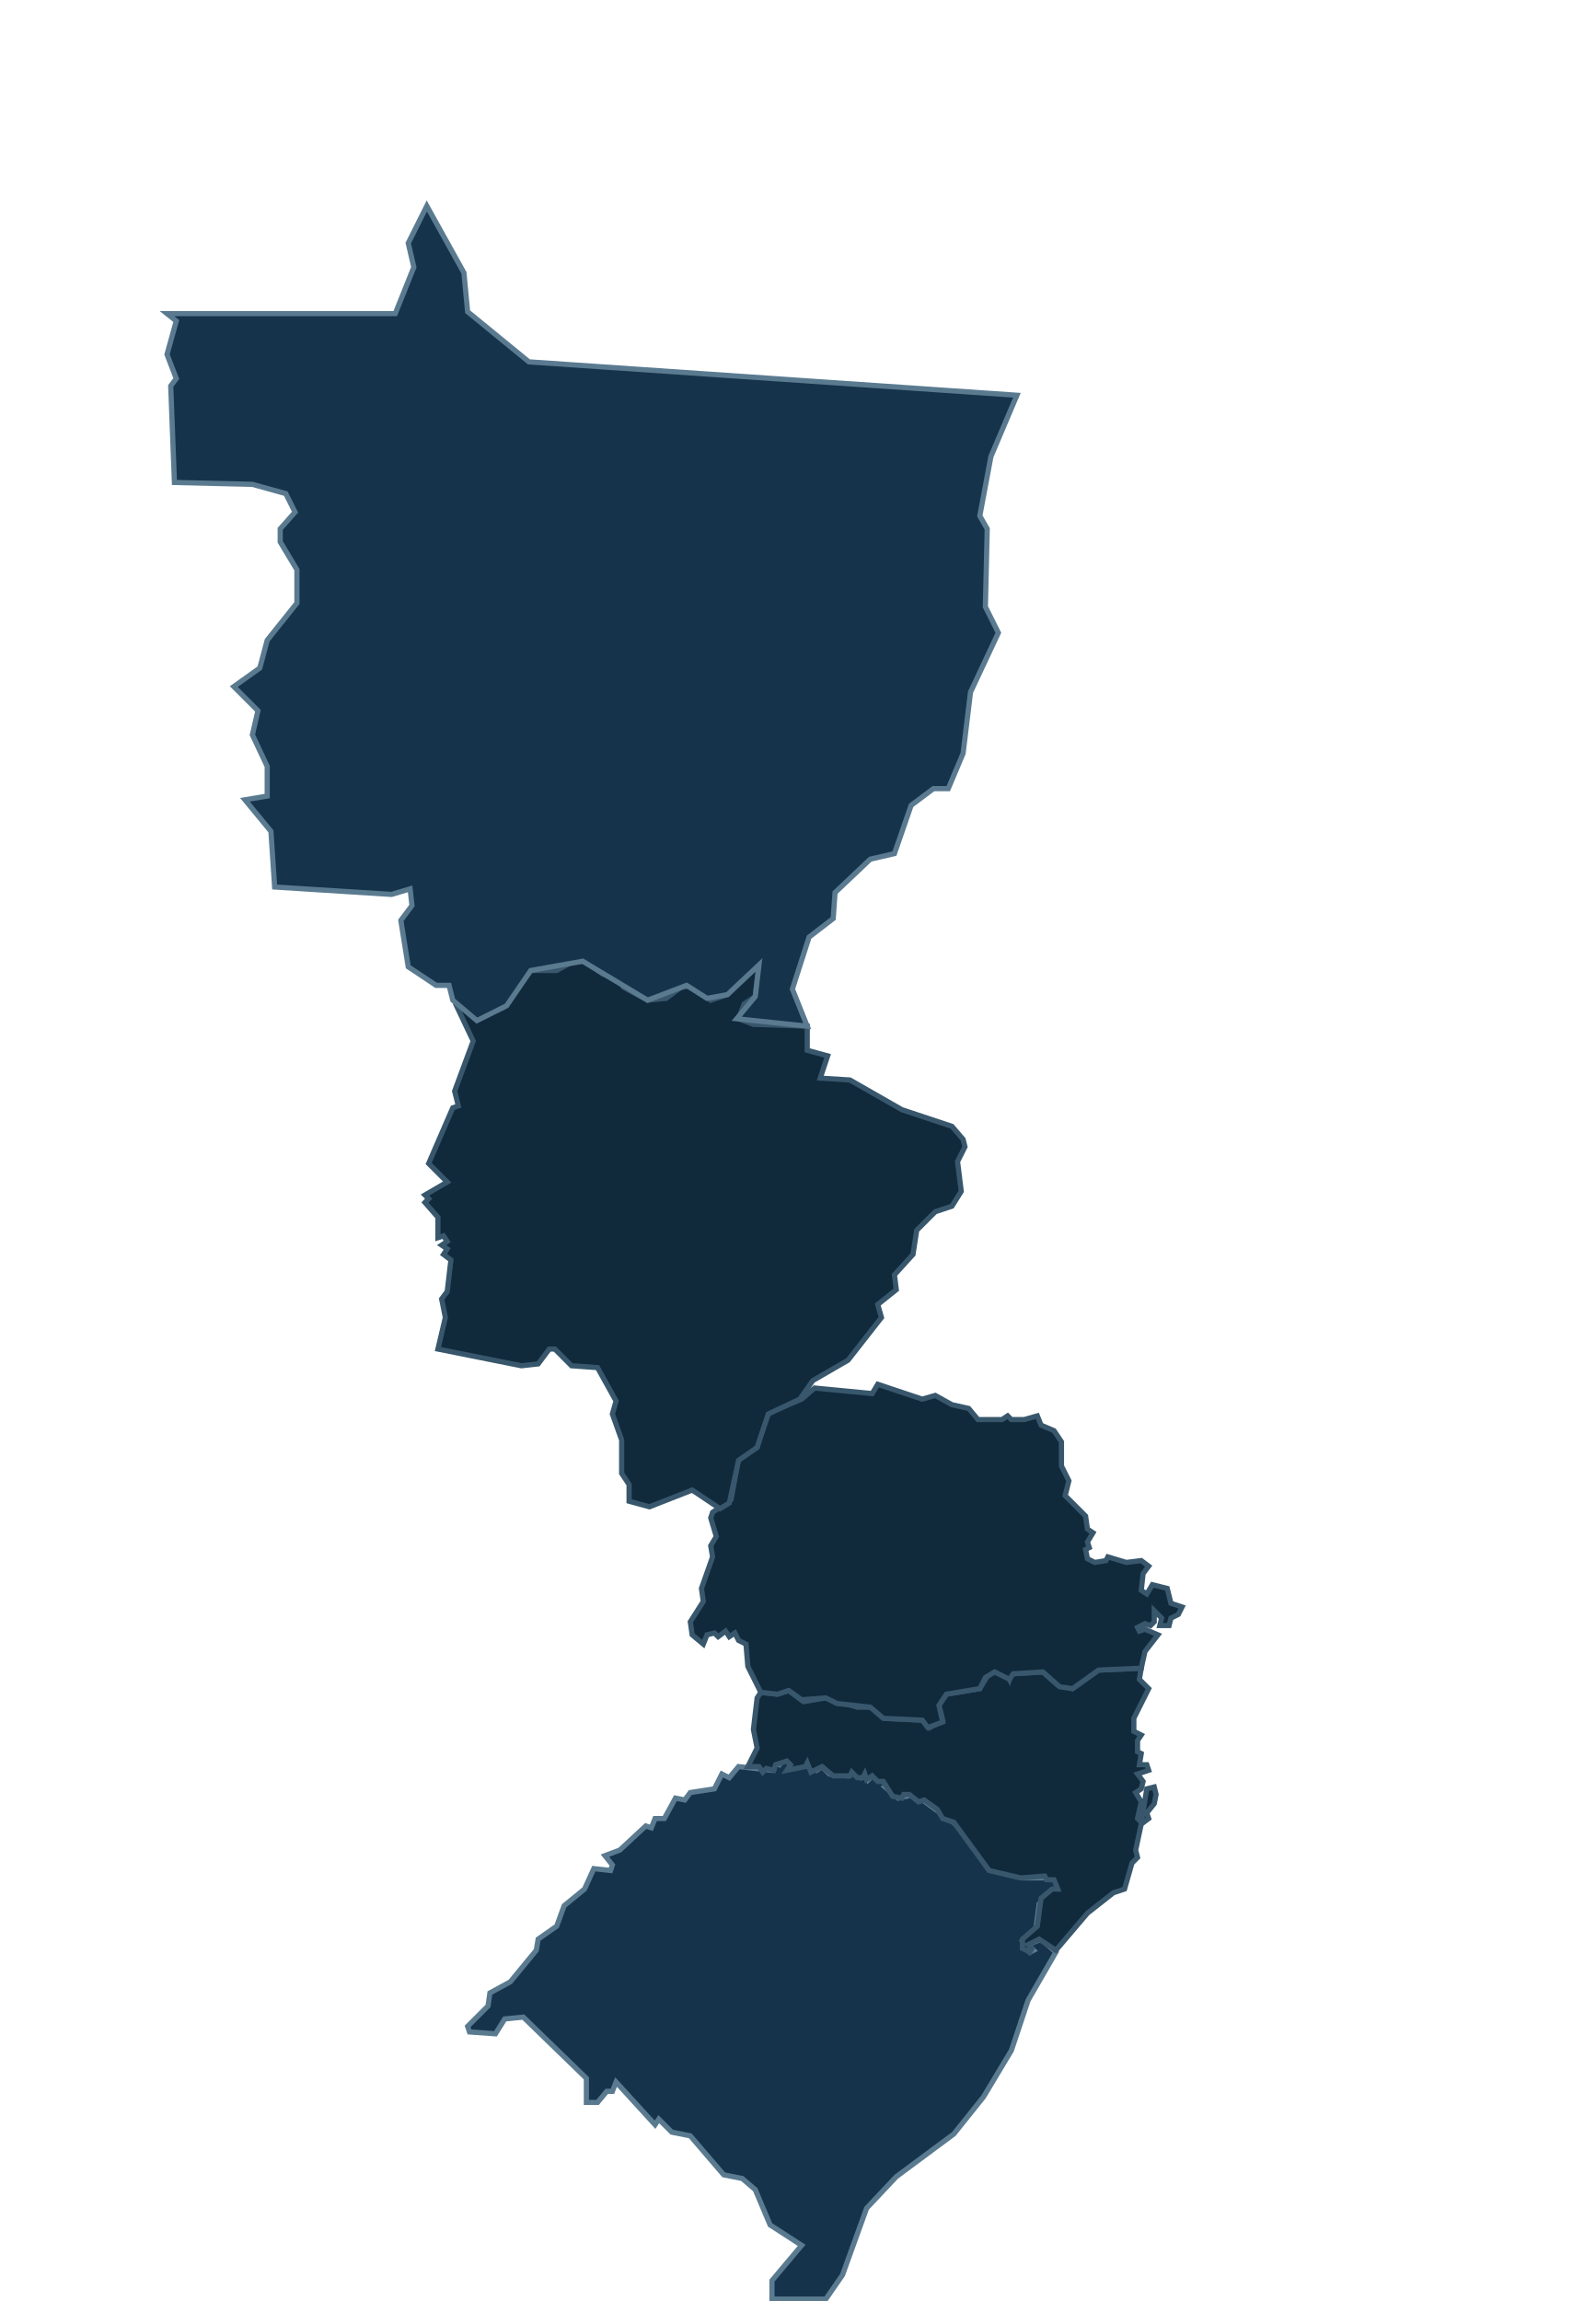
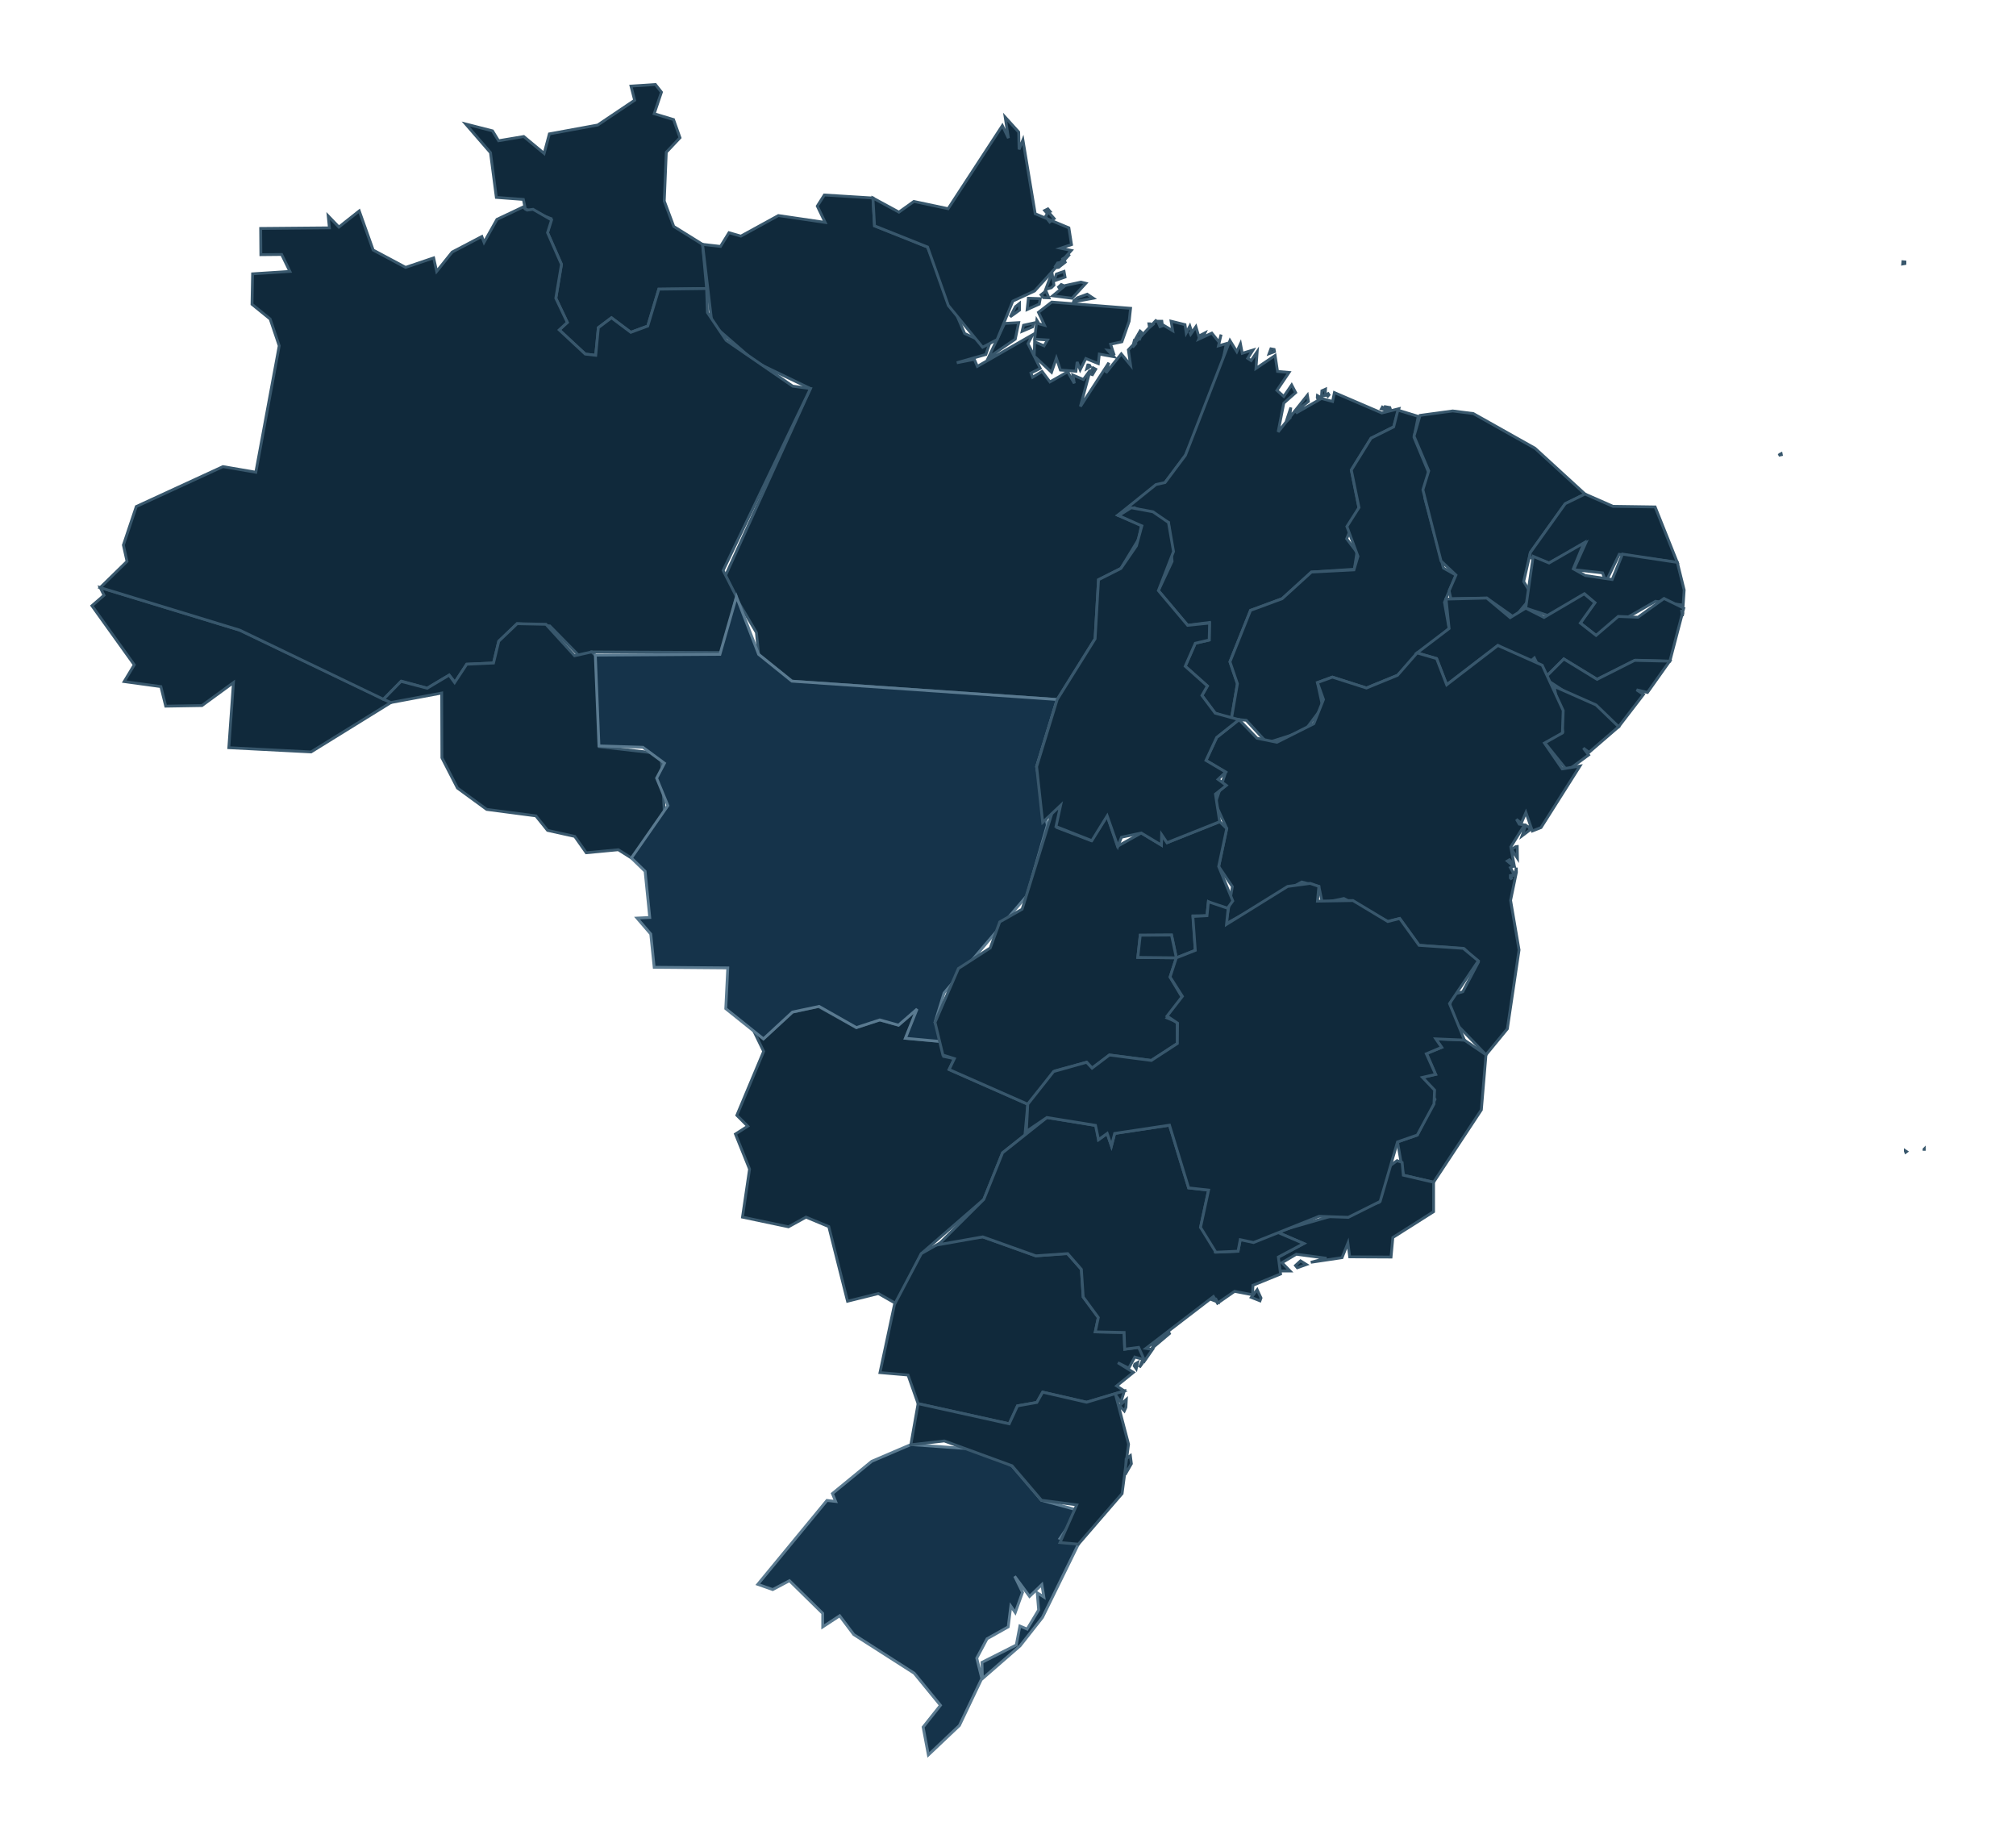
- <svg xmlns="http://www.w3.org/2000/svg" viewBox="250 240 430 620" role="img" aria-label="Corredor Sul e Centro-Oeste do Brasil">
-   <style>path{fill:#10293b;stroke:#38576c;stroke-width:1.4;vector-effect:non-scaling-stroke}#BRRS,#BRMT{fill:#15334a;stroke:#5a7a90}</style>
-   <path id="BRRS" data-name="Rio Grande do Sul" d="M 461.0 714.0 L 460.0 715.5 L 458.5 715.0 L 458.0 717.0 L 449.0 716.0 L 446.5 719.0 L 444.5 718.0 L 442.5 722.0 L 436.0 723.0 L 434.5 725.0 L 432.0 724.5 L 429.0 730.0 L 426.5 730.0 L 425.5 732.5 L 424.0 732.0 L 417.0 738.5 L 413.0 740.0 L 415.0 742.5 L 414.5 744.0 L 410.0 743.5 L 407.5 749.0 L 402.0 753.5 L 400.0 759.0 L 395.0 762.5 L 394.5 765.5 L 387.5 774.0 L 382.0 777.0 L 381.5 780.5 L 376.0 786.0 L 376.5 787.5 L 383.5 788.0 L 386.0 784.0 L 391.0 783.5 L 408.0 800.0 L 408.0 806.5 L 411.0 806.5 L 413.5 803.5 L 415.0 803.5 L 416.0 801.0 L 426.5 812.5 L 427.5 811.0 L 431.0 814.5 L 436.0 815.5 L 445.0 826.0 L 450.0 827.0 L 453.5 830.0 L 457.5 839.5 L 466.0 845.0 L 458.0 854.5 L 458.0 859.5 L 472.5 859.5 L 477.0 853.0 L 483.5 835.0 L 491.5 826.5 L 507.0 815.0 L 515.0 805.0 L 522.5 792.5 L 527.0 779.0 L 534.5 766.0 L 530.5 762.5 L 527.0 764.0 L 528.5 765.5 L 527.5 766.0 L 525.5 763.0 L 529.0 760.5 L 530.0 753.0 L 535.0 748.5 L 534.0 746.0 L 525.5 746.0 L 517.0 744.0 L 507.5 731.5 L 496.5 723.5 L 492.0 724.5 L 488.5 721.5 L 489.5 721.0 L 485.0 718.5 L 484.0 719.5 L 483.5 718.0 L 482.0 719.0 L 479.5 717.5 L 478.5 718.5 L 473.5 718.0 L 471.5 716.0 L 470.0 717.0 L 468.5 716.0 L 468.5 714.5 L 463.0 716.5 L 463.0 715.0 Z" />
-   <path id="BRSC" data-name="Santa Catarina" d="M 561.5 723.5 L 561.0 721.5 L 559.0 722.0 L 557.5 731.0 L 556.5 730.0 L 557.5 725.5 L 556.0 723.0 L 557.5 722.0 L 558.0 720.0 L 556.5 718.0 L 559.5 717.0 L 559.0 715.5 L 557.0 715.5 L 557.5 712.5 L 556.5 712.0 L 556.5 709.0 L 557.5 707.5 L 555.5 706.5 L 555.5 703.0 L 559.5 695.0 L 557.0 692.5 L 557.5 689.5 L 546.0 690.0 L 539.0 695.0 L 535.0 694.0 L 531.0 690.5 L 522.5 691.0 L 522.0 692.5 L 521.5 691.5 L 517.0 690.0 L 514.0 695.0 L 505.0 696.5 L 503.0 699.5 L 504.0 703.5 L 500.5 705.5 L 499.0 703.5 L 488.5 703.0 L 485.0 700.0 L 481.0 700.0 L 472.5 697.5 L 466.5 698.5 L 462.5 695.5 L 459.5 696.5 L 455.0 696.0 L 454.0 697.5 L 453.0 706.0 L 454.0 711.0 L 451.5 716.0 L 454.5 716.0 L 455.5 717.5 L 456.5 716.5 L 458.5 717.0 L 459.0 715.5 L 462.0 714.5 L 463.0 715.5 L 462.0 717.0 L 467.0 716.0 L 467.5 715.0 L 468.5 717.5 L 471.5 716.0 L 474.5 718.5 L 479.0 718.5 L 479.5 717.5 L 481.0 719.0 L 482.5 719.0 L 483.0 718.0 L 483.5 719.5 L 485.0 718.5 L 486.5 720.0 L 488.0 720.0 L 490.5 724.0 L 493.0 724.5 L 493.5 723.5 L 495.0 723.5 L 497.5 725.5 L 499.0 725.0 L 502.5 727.5 L 504.0 730.0 L 507.0 731.0 L 516.5 744.0 L 525.0 746.0 L 531.5 745.5 L 532.0 746.5 L 534.0 746.5 L 535.0 749.0 L 533.5 749.0 L 530.5 751.5 L 529.5 759.0 L 525.5 762.5 L 525.5 765.0 L 527.5 766.0 L 528.0 765.0 L 527.0 764.0 L 530.0 762.5 L 534.5 765.5 L 543.0 755.5 L 550.0 750.0 L 553.0 749.0 L 555.0 742.0 L 556.5 740.5 L 556.0 738.5 L 557.5 731.5 L 559.5 730.0 L 559.0 728.5 L 561.0 726.0 Z" />
-   <path id="BRPR" data-name="Paraná" d="M 442.0 647.5 L 441.5 649.0 L 443.0 654.0 L 441.5 656.5 L 442.0 659.5 L 439.0 668.0 L 439.5 671.5 L 436.0 677.0 L 436.5 680.5 L 439.5 683.0 L 440.5 680.5 L 442.5 680.0 L 443.5 681.0 L 445.5 679.5 L 446.5 681.0 L 448.0 680.0 L 449.0 682.0 L 451.0 683.0 L 451.5 689.0 L 455.0 696.0 L 459.5 696.5 L 462.5 695.5 L 466.0 698.0 L 472.5 697.5 L 475.5 699.0 L 484.5 700.0 L 488.0 703.0 L 498.5 703.5 L 500.0 705.5 L 504.0 704.0 L 503.0 699.5 L 505.0 696.5 L 514.0 695.0 L 515.5 692.0 L 518.0 690.5 L 522.0 692.5 L 523.0 691.0 L 531.0 690.5 L 535.5 694.5 L 539.0 695.0 L 546.0 690.0 L 557.5 689.5 L 558.5 685.0 L 562.0 680.5 L 558.5 679.0 L 557.0 679.5 L 556.5 678.5 L 558.5 677.5 L 560.0 678.0 L 561.0 677.0 L 561.0 674.0 L 563.0 676.0 L 562.5 678.0 L 565.0 678.0 L 565.5 676.0 L 567.5 675.0 L 568.5 673.0 L 565.5 672.0 L 564.5 668.0 L 560.5 667.0 L 559.0 669.5 L 557.5 668.5 L 558.0 664.0 L 559.5 662.0 L 557.5 660.5 L 553.5 661.0 L 548.5 659.5 L 548.0 660.5 L 545.0 661.0 L 543.0 660.0 L 542.5 657.5 L 543.5 657.0 L 543.0 655.5 L 544.5 653.0 L 543.0 652.0 L 542.5 648.5 L 537.0 643.0 L 538.0 639.0 L 536.0 635.0 L 536.0 628.5 L 534.0 625.5 L 530.5 624.0 L 529.5 621.5 L 526.0 622.5 L 522.5 622.5 L 521.5 621.5 L 520.0 622.5 L 513.5 622.5 L 511.0 619.5 L 506.5 618.5 L 502.0 616.0 L 498.5 617.0 L 486.5 613.0 L 485.0 615.5 L 469.5 614.0 L 466.0 617.0 L 457.5 620.5 L 456.0 622.5 L 454.0 630.0 L 449.0 633.0 L 447.0 644.0 Z" />
-   <path id="BRMS" data-name="Mato Grosso do Sul" d="M 393.0 501.5 L 385.5 511.5 L 378.5 514.0 L 375.0 510.5 L 373.0 511.0 L 377.5 520.5 L 372.5 534.0 L 373.5 538.0 L 372.0 538.5 L 365.5 553.5 L 370.5 558.5 L 364.5 562.0 L 365.5 563.0 L 364.5 564.0 L 368.0 568.0 L 368.0 573.5 L 369.5 573.0 L 370.5 574.5 L 369.0 575.5 L 370.5 576.5 L 369.5 578.0 L 371.5 579.5 L 370.5 588.0 L 369.0 590.0 L 370.0 595.0 L 368.0 603.5 L 390.5 608.0 L 395.0 607.5 L 398.0 603.5 L 399.5 603.5 L 404.0 608.0 L 411.0 608.5 L 416.0 617.5 L 415.0 621.0 L 417.5 628.0 L 417.5 637.0 L 419.5 640.0 L 419.5 644.5 L 425.0 646.0 L 436.5 641.5 L 444.0 646.5 L 446.5 645.0 L 449.0 633.5 L 454.0 630.0 L 457.0 621.0 L 465.5 617.0 L 469.0 612.0 L 478.5 606.5 L 487.5 595.0 L 486.5 591.5 L 491.5 587.5 L 491.0 583.5 L 496.0 578.0 L 497.0 571.5 L 502.0 566.5 L 506.5 565.0 L 509.0 561.0 L 508.0 553.0 L 510.0 549.0 L 509.5 547.0 L 506.5 543.5 L 493.0 539.0 L 479.0 531.0 L 471.0 530.5 L 473.0 524.5 L 467.5 523.0 L 467.5 516.5 L 453.0 516.0 L 449.0 514.5 L 450.5 510.5 L 453.5 508.5 L 454.5 500.0 L 452.0 501.0 L 446.0 508.0 L 441.5 509.5 L 437.5 505.5 L 433.5 506.0 L 429.5 509.0 L 424.5 509.5 L 418.0 506.0 L 416.0 503.0 L 412.5 502.5 L 407.5 499.0 L 404.5 499.0 L 400.0 501.5 Z" />
-   <path id="BRMT" data-name="Mato Grosso" d="M 295.0 324.5 L 297.5 326.5 L 295.0 335.5 L 297.5 342.0 L 296.0 344.0 L 297.0 370.0 L 318.0 370.5 L 327.0 373.0 L 329.5 378.0 L 325.5 382.5 L 325.5 386.0 L 330.0 393.5 L 330.0 402.5 L 322.0 412.5 L 320.0 420.0 L 313.0 425.0 L 319.5 431.5 L 318.0 438.0 L 322.0 446.5 L 322.0 454.5 L 316.0 455.5 L 323.0 464.0 L 324.0 479.0 L 355.5 481.0 L 360.5 479.5 L 361.0 484.0 L 358.0 488.0 L 360.0 500.5 L 367.5 505.5 L 371.0 505.5 L 372.0 509.5 L 378.5 515.0 L 386.5 511.0 L 393.0 501.5 L 407.0 499.0 L 424.5 509.5 L 435.0 505.5 L 440.5 509.0 L 446.0 508.0 L 454.5 500.0 L 453.5 508.5 L 448.5 514.5 L 467.5 516.5 L 463.5 506.5 L 468.0 492.5 L 474.5 487.5 L 475.0 480.5 L 484.5 471.5 L 491.0 470.0 L 495.5 457.0 L 501.5 452.5 L 505.5 452.5 L 509.5 443.0 L 511.5 426.5 L 519.0 410.5 L 515.5 403.5 L 516.0 382.5 L 514.0 379.0 L 517.0 363.0 L 524.0 346.5 L 392.5 337.5 L 376.0 324.0 L 375.0 313.5 L 365.0 295.5 L 360.0 305.5 L 361.5 312.0 L 356.5 324.5 Z" />
+ <svg xmlns="http://www.w3.org/2000/svg" viewBox="0 0 1000 912" role="img" aria-label="Mapa do Brasil">
+   <style>path{fill:#10293b;stroke:#38576c;stroke-width:1.4;vector-effect:non-scaling-stroke;stroke-linejoin:miter}#BRRS,#BRMT{fill:#15334a;stroke:#5a7a90}</style>
+   <path id="BRRS" d="M451.8 716.4 L485.3 718.8 L502 726.9 L516.6 744 L535.2 749.1 L525.8 762.9 L534.9 765.8 L517.1 802.1 L506 816.2 L487.3 832.5 L487.1 824.4 L504.1 815.8 L505.9 806.4 L509.5 807.9 L515.2 798.4 L514.5 789.9 L517.8 792 L516.8 785.8 L510.7 791.7 L503.3 781.7 L507.2 789.7 L503.6 799.7 L501.4 796.5 L500.1 806.8 L489.6 812.7 L484.5 822.3 L487 832.4 L475.9 855.7 L460.5 870.3 L457.9 856.5 L466.5 845.7 L453.5 829.8 L423.5 810.6 L416.5 801.3 L408.1 806.8 L408.1 800.1 L391.6 783.9 L383.3 788.3 L375.9 785.7 L410.2 744.1 L414.5 744.6 L412.9 740.7 L432.4 724.7 Z" />
+   <path id="BRRR" d="M348.5 121.2 L350.5 143.1 L326.8 143.4 L321.3 161.7 L312.9 164.8 L303.3 157.6 L296.8 162.5 L295.5 176.2 L290.3 175.6 L277.4 163.6 L281.4 159.9 L275.7 147.9 L278.5 131.1 L271.6 115.4 L273.3 108.4 L260.6 103.7 L259.6 98.9 L246.2 97.9 L243.3 75.7 L231 61.5 L244.3 64.9 L247.3 69.8 L259.8 67.7 L269.9 76.1 L272.5 66.4 L296.5 62 L314.8 49.7 L313 42.7 L325.1 41.9 L328.1 45.7 L324.5 56.4 L334.1 59.3 L337.3 68.3 L330.5 75.5 L329.5 99.7 L334.2 112.3 Z" />
+   <path id="BRPA" d="M433 98.2 L433.8 112 L460.1 122.5 L478.5 165.4 L490.7 170.9 L489 175.8 L474.6 179.9 L483.3 178.2 L484.8 181.7 L512.2 166 L509.9 170.4 L516 182.7 L511.4 185 L512.2 187.1 L516.9 184.2 L520.8 189.4 L529.6 184.4 L532.9 190.1 L532.2 186 L537.4 188.2 L540.8 183.5 L535.9 201.6 L550 179.9 L548.6 184.9 L556.2 175.5 L560.8 181.1 L559.7 173.5 L573.3 159 L581.7 164 L580.9 159.3 L587.8 161 L588.4 165.1 L590.2 161.7 L591.1 164.5 L590.3 165.1 L590.6 165.8 L593.2 162 L594.6 166.7 L597.7 165.1 L597 166.7 L596.3 166.2 L594.9 167.5 L594.6 168.2 L601.1 165.2 L604.7 169.7 L605.7 165.9 L604.4 171.5 L608.3 170.4 L604.1 190.8 L588 225.8 L577.9 239.3 L554.5 255.5 L566.2 260.5 L564.8 267.4 L556 281.9 L544.9 287.5 L543.2 316.8 L524.4 346.9 L392.8 337.8 L376.3 324.5 L375.2 313.7 L359.3 286.7 L402 192.7 L374.8 179.6 L353.2 160.8 L348.5 121.2 L357.4 122.2 L361.6 115.4 L367.5 117.1 L386.1 106.9 L409.3 110.3 L405.4 102.2 L408.9 96.7 Z M543.5 183.1 L541.9 185.8 L540.4 185.3 L542.2 182.4 Z M562.6 169.1 L562.9 169.3 L563.4 170.4 L561.8 172.2 Z M565.5 164.2 L566.2 164.8 L566.3 165.1 L565.8 165.3 L566.3 165.5 L565.3 168.2 L563.2 168.2 Z M570.5 160.6 L571.7 161.1 L570.2 162.4 L569.9 160.6 Z M512.7 160.2 L512.2 162.1 L507 164.3 L507.7 161.3 Z M576.3 159.3 L576.6 161.6 L575.4 162 L574.2 159.3 Z M505.3 160 L503.6 168.2 L490.3 177.3 L498.3 160.4 Z M505.7 150.5 L505.7 153.8 L501.1 157.1 L503.7 152.1 Z M560.1 159.3 L556.5 169.5 L550.9 170.7 L552.7 176.2 L550.5 173.8 L549.5 173.7 L552.5 176.9 L545.3 175.6 L544.8 180.3 L538.6 177.8 L535.8 183.4 L534.3 179.5 L533.7 184.1 L526 183.5 L524 177.6 L521.6 184.6 L513 176.6 L513.2 169.5 L517.9 171.5 L519.6 168.6 L513.2 168.2 L514.3 158.8 L515.4 160.6 L518.1 161.3 L515.1 154.9 L521.7 149.8 L560.8 152.9 Z M509.5 153.5 L510.1 147.9 L516 148.1 L515.5 150.8 Z M532.5 149.7 L532.7 149.1 L534.4 147.7 L539.3 145.9 L542.3 147.9 Z M516.4 146.2 L518.8 144.3 L520.3 147.7 L517.6 147.6 Z M527.3 141.5 L525.8 142.4 L524.7 142.7 L526.4 141.1 Z M528.4 141.6 L536.2 139.9 L538.6 140.5 L531.8 147.9 L522.2 146.7 Z M521.5 142.7 L518.7 143.5 L521.8 135.2 L522.8 141.4 Z M522.9 139.3 L524 135.9 L527.8 134.6 L528.3 137.4 Z M539.6 181 L539.9 181 L540.5 181.2 L540.8 181.8 L539.1 182.8 Z" />
+   <path id="BRAC" d="M49.7 291.4 L118.9 312.5 L193.9 348.4 L154.3 372.9 L113.5 370.8 L115.8 338.5 L100.2 349.9 L82.2 350.2 L79.8 340.5 L61.6 338 L66.6 329.7 L45.6 300.4 L51.6 295.2 Z" />
+   <path id="BRAP" d="M433 98.2 L445.9 105.2 L453.3 99.9 L470.3 103.5 L497.2 62.3 L500.2 68.5 L498.6 58.1 L505.3 65.5 L505.5 74.1 L507.4 69.4 L513.5 106 L530.2 113 L531.5 121.3 L526.1 123.1 L531.4 124.2 L513.2 144.3 L502.4 149.3 L494.6 168.4 L487.4 172.2 L470.4 151.5 L460.1 122.5 L433.8 112 Z M525.1 132.6 L524.3 132.7 L523.6 132.6 L523.4 132.2 L524.6 130.4 L528.8 129.7 Z M527.9 129.1 L527.7 128.9 L527.2 128.8 L527.1 128.4 L530.6 126.1 Z M520 105.1 L522.9 108.4 L520.7 110.1 L518.6 107.4 Z M518.2 104.4 L519.8 103.6 L520.8 104.8 L518.9 105.2 Z" />
+   <path id="BRMS" d="M373.6 510.7 L378.7 515.2 L393.1 501.9 L405.9 499.1 L424.8 509.6 L436.4 505.8 L445.7 508.4 L454.9 500.4 L449.1 514.9 L467.7 516.6 L468.1 523.9 L473.4 525 L470.8 530.4 L509.8 547.6 L508.4 562.9 L497.3 571.7 L488 594.8 L457 621.7 L444.5 646.5 L435.7 641.5 L420.4 645.3 L411.1 608.3 L399.8 603.6 L391.1 608.4 L368.3 603.6 L371.8 579.8 L364.8 562.4 L370.9 558.5 L365.5 553.1 L378.8 521.4 Z" />
+   <path id="BRPR" d="M443.7 646.9 L457 621.7 L469.8 614.4 L487.5 613.4 L513.8 622.8 L529.4 621.6 L536.4 629.5 L537.3 643.2 L544.8 653.4 L543.3 660.5 L557.6 660.8 L557.9 669.1 L564.8 668.2 L568.8 673 L565.2 678.1 L566.9 674.1 L562.9 673 L559.9 678.5 L554.5 675.8 L562.2 680.6 L553.9 687.3 L557.7 689.8 L539 695.4 L517.2 690.4 L514.3 695.5 L504.7 697.2 L500.6 706.1 L455.4 696.1 L450.4 681.9 L436.5 680.7 Z M562.9 676.5 L564.3 675.7 L563.6 678.8 L562.6 677.4 Z" />
+   <path id="BRSC" d="M534.9 765.8 L525.8 765 L534.1 746.3 L516.6 744 L502 726.9 L468.4 714.6 L451.8 716.5 L455.4 696.1 L500.6 706.1 L504.7 697.2 L514.3 695.5 L517.2 690.4 L539 695.4 L557.7 689.8 L556 695.5 L553.4 691.8 L559.8 716.2 L556.6 740.7 Z M560.7 721.9 L561.2 725.9 L558.1 731.3 L558.6 723.5 Z M558.5 697.9 L557.7 699.7 L555.3 697.1 L558.7 694 Z" />
+   <path id="BRAM" d="M259.6 102.6 L259.7 102.8 L260.6 103.7 L261.5 104.2 L264.4 103.8 L273.6 109.1 L271.6 115.4 L278.5 131.1 L275.7 147.9 L281.4 159.9 L277.4 163.6 L290.3 175.6 L295.5 176.2 L296.8 162.5 L303.3 157.6 L312.9 164.8 L321.3 161.7 L326.8 143.4 L350.5 143.1 L350.9 155 L360.2 168.8 L393.2 191.5 L402 192.7 L358.7 282.9 L365.3 295.9 L358.4 323.6 L293.2 323.3 L289.1 327.1 L272.7 310.4 L256.5 309.3 L247.4 318 L244.8 328.8 L231.5 329.4 L225.7 338.4 L222.8 334.8 L211.9 341.3 L199.1 337.8 L190.2 346.8 L118.9 312.5 L49.7 291.4 L63 278.4 L61.2 270.3 L67.6 251.2 L110.6 231.4 L126.9 234.2 L138.5 171.5 L134 158.2 L125 150.9 L125.3 135.8 L143.8 134.6 L139.7 126.2 L129.4 126.3 L129.3 113.3 L163.4 113 L162.8 107.1 L168.1 112.6 L178.2 104.6 L185.1 124 L201.2 132.6 L215.1 127.9 L216.6 134.6 L224.3 125 L239 117.3 L240.1 120.2 L246.5 108.8 Z" />
+   <path id="BRRO" d="M193.9 348.4 L190.2 346.8 L198.9 337.9 L211.9 341.3 L222.8 334.8 L225.5 338.5 L231.5 329.4 L244.8 328.8 L247.4 318 L256.5 309.3 L270.8 309.6 L285 325.2 L293.5 323.3 L297.8 327.3 L297.4 370.3 L327.9 373.8 L329.6 403.9 L313.2 425.5 L306.7 421.4 L290.8 422.9 L285.1 414.8 L271.6 411.8 L265.8 404.6 L241.4 401.4 L226.9 390.8 L219.2 375.8 L219.1 343.7 Z" />
+   <path id="BRMT" d="M365.3 295.9 L376.3 324.5 L392.8 337.8 L524.4 346.9 L514.2 380.2 L519.5 409.2 L509.3 444.3 L468.3 492.4 L463.8 507 L467.7 516.6 L449.1 514.9 L454.9 500.4 L445.7 508.4 L436.4 505.8 L424.8 509.6 L406.3 499.1 L393.1 501.9 L378.7 515.2 L360 500.2 L361 480 L324.5 479.7 L322.8 463.2 L316 455.3 L322.3 455 L320 432.1 L313.2 425.5 L331.3 399.5 L325.7 385.9 L329.6 378.5 L318.9 370.6 L297.1 369.9 L295.3 324.9 L357.1 324.5 Z" />
+   <path id="BRMA" d="M554.9 255.7 L554.5 255.5 L573.4 240.3 L577.9 239.3 L588 225.8 L610.1 168.9 L613.5 174.4 L615.3 170.5 L616.2 175.2 L621.5 173.6 L618.9 177.7 L620.6 178.8 L623.6 174.4 L623 182.7 L632.5 176.3 L633.7 184.2 L639.4 184.7 L633.4 193.6 L636.8 196.6 L640.7 190.9 L642.7 194.7 L636.8 199.9 L634 214.2 L648.5 196 L649 199.1 L643.7 203.3 L643 204.3 L643.3 204.6 L655.5 197.6 L661 199.1 L661.9 194.7 L685.4 204.8 L693.9 202.7 L691.3 211.7 L680.1 217.3 L670.3 233.1 L674.1 252.1 L668 267.2 L673.1 273.9 L671.8 282.3 L650.5 283.7 L636 296.9 L620.3 302.7 L610.1 328.2 L613.8 339.1 L610.8 356.6 L602.7 353.6 L596.2 344.9 L598.9 340.2 L587.9 330.4 L592.9 319 L599.8 317.4 L599.9 308.7 L589.1 310.1 L574.6 292.9 L581.4 278.4 L579.6 259.1 L562.6 251.8 Z M640 204.2 L640 207.1 L637.9 209.3 L640.3 202.1 Z M689.4 202.1 L689.7 203 L688.8 203.3 L686.5 201.6 Z M657.5 193 L657.3 196.1 L655.5 196.5 L655.7 193.8 Z M632 173.3 L632.2 174.4 L629.5 175.4 L630.4 173 Z M685.7 201.9 L688.1 203.3 L688.1 203.5 L685.2 202.8 Z M653.4 197.1 L653.5 196.2 L654.9 197 L653.8 198.3 Z M658.8 195.2 L659.2 195.8 L658.6 196.5 L657.8 195.7 Z" />
+   <path id="BRPI" d="M610.8 356.6 L613.8 339.1 L610.1 328.2 L620.3 302.7 L636 296.9 L650.5 283.7 L671.6 282.6 L673.6 275.9 L668.1 261.1 L674.1 251.7 L670.3 233.1 L680.1 217.3 L691.3 211.7 L693.4 203.4 L703.5 206.5 L701.4 216.9 L708.9 234.9 L706.7 246.8 L716 281.7 L722.2 285.2 L716.5 298.7 L718.8 311.7 L693.2 334.9 L677.8 341.2 L660.9 335.8 L653.5 338.5 L656.1 350.5 L647.1 362.5 L628.5 368.4 L618.2 357.2 Z" />
+   <path id="BRCE" d="M719.7 296.9 L718.8 293 L722.2 285.2 L714.8 278.2 L705.8 242.9 L708.7 233.5 L701.4 216.3 L704.4 206 L720.6 203.8 L730.8 205.1 L761.4 222.3 L786.2 245 L776.4 249.8 L759.1 274 L755.8 288.4 L760.1 295.5 L751.2 306.3 L737.5 296.6 Z" />
+   <path id="BRRN" d="M760.2 276.5 L758.6 276.8 L759.1 274 L776.4 249.8 L786.2 245 L800.1 251.1 L821 251.4 L832 278.9 L803.2 274.9 L796.6 288.5 L794.9 284.1 L780.6 282.5 L786.6 269.2 L768.4 279.2 Z M883.5 225 L883.6 225.5 L882.3 225.8 L882.9 225.3 Z M943.9 129.8 L944.9 129.9 L944.9 130.7 L943.8 130.9 Z" />
+   <path id="BRPB" d="M756.8 301.6 L760.5 275.9 L768.4 279.2 L785.7 269.2 L780.4 282.1 L786.3 285.4 L799.7 287.4 L804.8 274.8 L832 278.9 L835.4 292.6 L834.9 300.1 L821.2 298.2 L791.7 315.1 L783.9 309 L791.1 298.9 L786.1 294.6 L769.2 305.7 Z" />
+   <path id="BRPE" d="M702.9 323.8 L718.8 311.7 L717.3 297.1 L737.5 296.6 L749.1 306.3 L756.8 301.6 L765.9 306.2 L785.8 294.5 L791.1 298.9 L783.9 309 L791.7 315.1 L802.7 305.7 L812.5 306.1 L825.4 296.8 L835.2 301.6 L828.3 327.9 L811.2 327.4 L792.2 336.9 L775.7 326.8 L766.1 336.4 L761.1 326.3 L757.8 329.2 L743 320.1 L717.6 339.6 L712.6 326.6 Z M834.2 303.1 L834.3 303.1 L834.5 303.1 L834.7 303.3 L834.8 304 L834.5 305.5 Z" />
+   <path id="BRAL" d="M766.1 336.4 L775.7 326.8 L792.2 336.9 L810.8 327.5 L828.2 327.9 L817.2 343.4 L811.8 342.1 L815.2 344.4 L802.9 360.4 Z" />
+   <path id="BRSE" d="M770.9 340.4 L791.7 349.6 L802.9 360.4 L788.2 373.1 L785.4 371 L788 374.4 L777.4 382.2 L765.9 367.9 L775.2 362.9 Z" />
+   <path id="BRBA" d="M614.6 356.9 L623.5 366.1 L633.4 368.1 L651.7 358.9 L656.5 346.9 L653.5 338.5 L660.9 335.8 L677.8 341.2 L693.2 334.9 L702.9 323.8 L712.6 326.6 L717.6 339.6 L743 320.1 L765 329.9 L775.4 352.4 L775 363.5 L766.1 368.5 L774.9 381.3 L783.7 379.9 L764.4 410.4 L760.1 412.1 L756.9 402.9 L754.6 408.3 L752.2 406.3 L753.6 408.7 L756.2 409.1 L749.4 420 L751.1 429.1 L748.7 426.4 L747.7 427 L750.8 429.6 L749.2 430.3 L751.1 433.7 L749.2 434.2 L749.2 435.4 L749.9 436.1 L749.4 434.7 L751.5 433.8 L752.1 430.3 L752.2 432.5 L749.3 446.5 L753.5 471.1 L747.7 510.2 L737.1 523.1 L718.3 503.6 L720.1 493.4 L725.6 491.8 L733.3 477.2 L726.3 470.5 L703.9 468.8 L694.3 455.5 L688.4 457 L666.6 445.6 L655.9 447.8 L654.2 439.6 L645.7 437.4 L608 458.2 L611.3 439.7 L604.5 429.7 L608.5 410.8 L602.8 398.4 L608 382.9 L598.2 377.1 L603.5 365.7 Z M751.8 419.9 L752.6 419.8 L752.7 425.6 L749.8 421.2 Z M758.4 410.2 L759 411.5 L755 414.5 L756.8 409.3 Z" />
+   <path id="BRES" d="M726.4 515.8 L737.1 523.1 L734.8 550.4 L711.1 586.3 L696.1 582.8 L693.2 566.3 L703 562.9 L711.8 545.2 L705.6 534.3 L712.1 532.8 L707.6 522.3 L715.1 519.4 L712.2 515.2 Z M945.3 571.4 L945.1 570.9 L945.1 570.7 L945.7 571.1 Z M954.4 570 L954.4 569.9 L954.5 569.8 L954.5 570 Z" />
+   <path id="BRRJ" d="M693 575.6 L694.1 576 L695.2 576.3 L695.5 576.5 L696.1 582.8 L711.1 586.3 L711.1 600.9 L690.9 613.7 L690 623.4 L669.5 623.3 L668.6 616.5 L665.7 623.7 L650.2 626 L658 624 L643 622 L635.9 626.2 L639.9 630.3 L633.5 630.3 L634 623.5 L646.7 616.7 L633.2 610.9 L684 596.3 L687.4 579.6 Z M648 627.1 L643.5 628.7 L642.6 627.6 L645.1 625.3 Z" />
+   <path id="BRSP" d="M465.4 617.3 L488 594.8 L497.3 571.7 L519.3 554.2 L543.8 558.2 L544.9 565.2 L549.2 562.1 L551.3 568.3 L552.9 562.1 L580.1 558 L589.6 589.1 L599.5 590.2 L595.5 608.7 L601.9 613.5 L602.8 620.9 L614.1 620.5 L615.2 614.8 L633.2 610.9 L646.7 616.7 L634.1 623.4 L635.2 631.8 L621.5 637.4 L621.3 642.1 L612.4 640.4 L603.9 646.3 L601.9 643 L568.4 668.7 L571.7 669.2 L567.8 674.8 L564.8 668.2 L557.9 669.1 L557.6 660.8 L543.3 660.5 L544.8 653.4 L537.3 643.2 L536.4 629.5 L529.6 621.7 L513.8 622.8 L487.5 613.4 Z M579.2 661.3 L580.5 661 L571.4 668.7 L572.8 666 Z M603.1 644.2 L603.8 645.6 L601.2 644.6 L601.8 644 Z M625.5 643.7 L625 645.1 L620.7 643.4 L623.6 639.6 Z" />
+   <path id="BRGO" d="M509.8 547.6 L470.8 530.4 L473.4 525 L467.7 523.2 L463.8 507 L475.4 480.3 L491.2 470.1 L495.9 457.2 L507 450.9 L522.1 402.3 L526.5 399.7 L524.3 410.4 L541.3 416.9 L549.2 404.6 L554.3 419.7 L566.1 413.1 L576.1 419.1 L576.2 413.9 L578.9 417.9 L605 407.5 L608.5 410.9 L604.5 429.7 L611.5 446.8 L607.8 451.9 L599.4 447.2 L598.7 454.1 L591.8 454.2 L592.9 471.3 L583.5 475 L580.4 484.6 L586.5 494.8 L578.9 504.8 L583.9 506.9 L584 517.5 L571.1 525.9 L550.3 523.2 L541.7 529.7 L539 526.8 L523.2 531.1 Z M583.5 475 L581.1 463.7 L565.6 463.8 L564.4 474.8 Z" />
+   <path id="BRDF" d="M583.5 475 L564.4 474.8 L565.6 463.8 L581.1 463.7 Z" />
+   <path id="BRMG" d="M509.1 561.1 L509.8 547.6 L522.6 531.4 L539 526.8 L541.7 529.7 L550.3 523.2 L571.1 525.9 L584 517.5 L584.1 507.4 L578.9 503.9 L586.5 494.1 L580.4 484.5 L583.5 475 L592.9 471.3 L591.7 454.5 L598.7 454.1 L599.4 447.2 L609.2 450.5 L608.4 458.4 L638.7 439.6 L649.9 438.1 L654.2 439.6 L653.5 446.9 L671.1 446.6 L688.4 457 L694.3 455.5 L703.9 468.8 L725.8 470.3 L733.3 476.5 L719 497.7 L726.4 515.8 L712.2 515.2 L715.1 519.4 L707.5 522.6 L712.1 532.8 L705.6 534.3 L711.6 540.6 L711.3 547.5 L703 562.9 L693.2 566.3 L684.6 595.8 L668.8 603.7 L654.3 603.2 L621.8 616.2 L615.2 614.8 L614.1 620.5 L603.1 621 L595.5 608.7 L599.5 590.2 L589.6 589.1 L580.1 558 L552.9 562.1 L551.3 568.3 L549.2 562.1 L544.9 565.2 L543.4 558.1 L519.3 554.2 Z" />
+   <path id="BRTO" d="M524.4 346.9 L543.2 316.8 L544.9 287.5 L556 281.9 L563.7 270.7 L566.4 260.8 L554.9 255.7 L561.1 251.8 L571.9 253.8 L579.6 259.1 L582.1 273.5 L574.6 292.9 L589.1 310.1 L600 309 L599.8 317.4 L592.9 319 L587.9 330.4 L598.9 340.2 L596.2 344.9 L602.8 353.7 L614.6 356.9 L603.5 365.7 L598.2 377.1 L608 382.9 L604.2 386.5 L608.3 389.5 L602.9 393.8 L605 407.5 L578.9 417.9 L576.2 413.9 L576.1 419.1 L566.1 413.1 L556.3 415.2 L554.5 419.7 L549.2 404.6 L541.6 416.9 L523.8 409.9 L526.1 399.4 L517.2 407.8 L514.2 380.2 Z" />
</svg>
